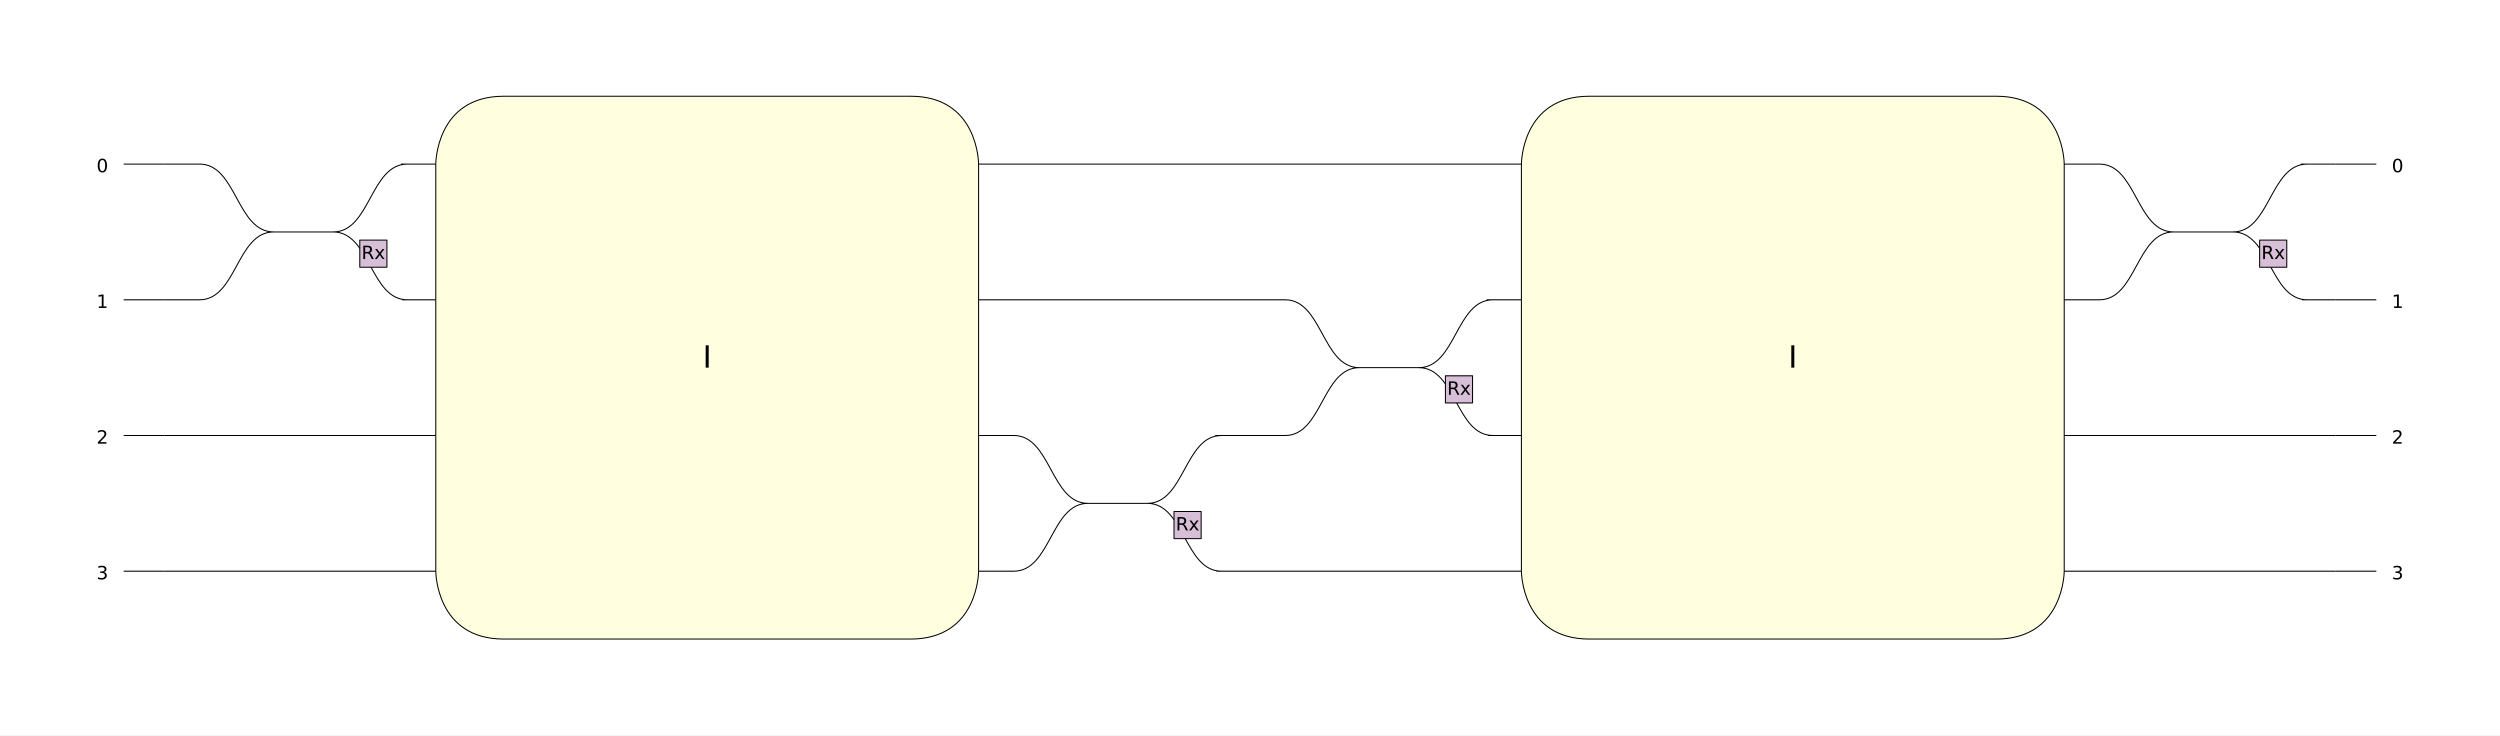
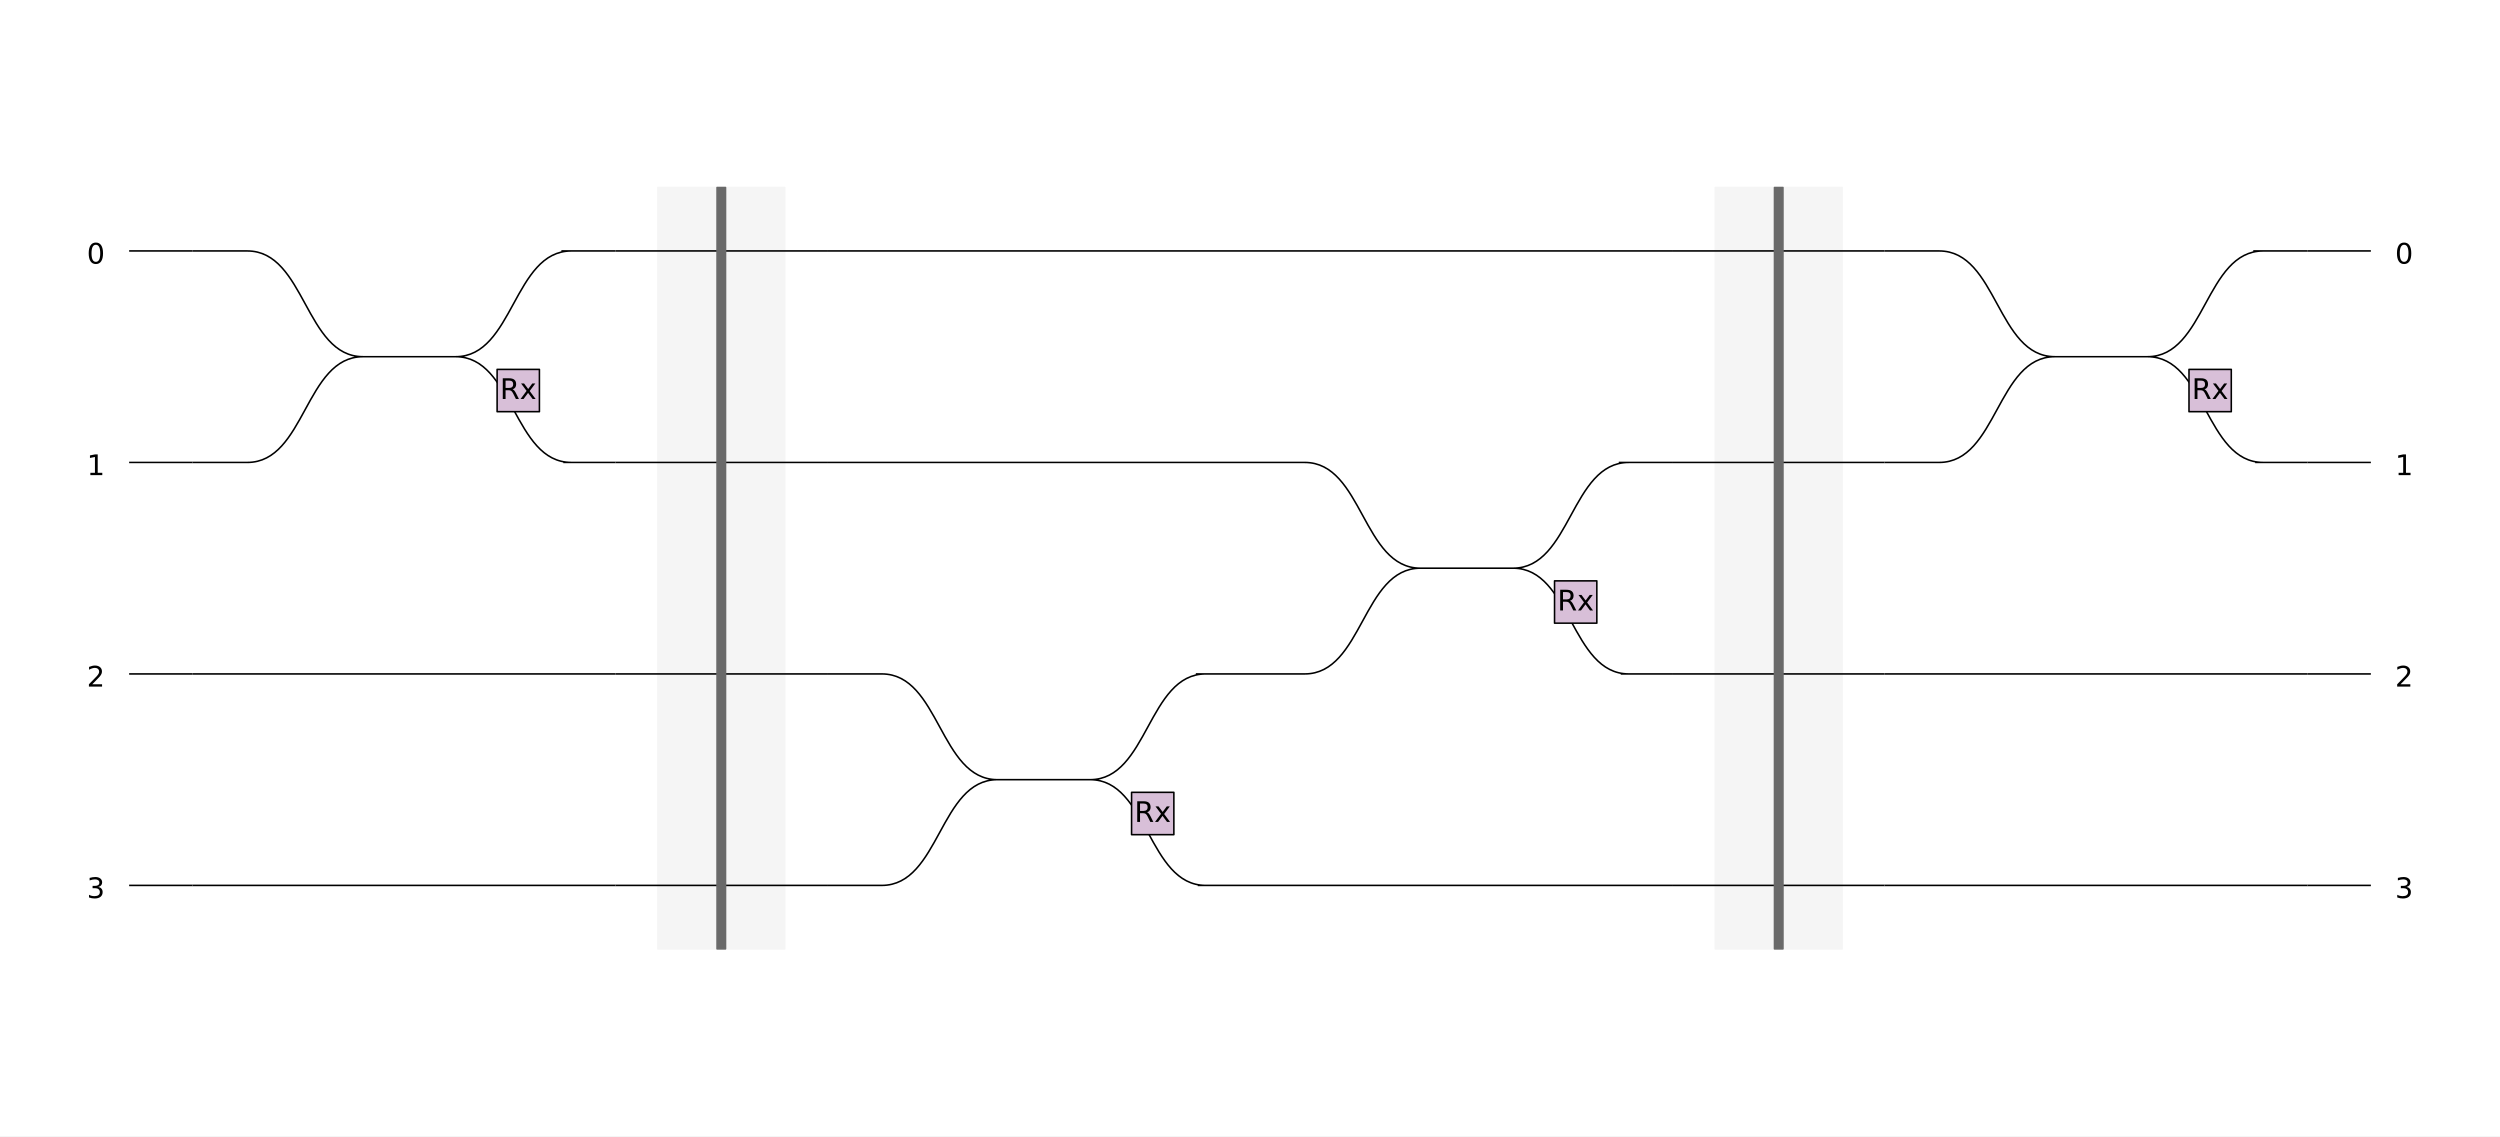
- <svg xmlns="http://www.w3.org/2000/svg" xmlns:xlink="http://www.w3.org/1999/xlink" width="2448pt" height="720pt" viewBox="0 0 2448 720" version="1.1">
+ <svg xmlns="http://www.w3.org/2000/svg" xmlns:xlink="http://www.w3.org/1999/xlink" width="1584pt" height="720pt" viewBox="0 0 1584 720" version="1.1">
  <defs>
    <style type="text/css">*{stroke-linejoin: round; stroke-linecap: butt}</style>
  </defs>
  <g id="figure_1">
    <g id="patch_1">
-       <path d="M 0 720 L 2448 720 L 2448 0 L 0 0 z " style="fill: #ffffff" />
+       <path d="M 0 720 L 1584 720 L 1584 0 L 0 0 z " style="fill: #ffffff" />
    </g>
    <g id="axes_1">
      <g id="PatchCollection_1">
-         <path d="M 121.091 160.679 L 160.955 160.679 " clip-path="url(#staticClipPath)" style="fill: none; stroke: #000000" />
-         <path d="M 121.091 293.56 L 160.955 293.56 " clip-path="url(#staticClipPath)" style="fill: none; stroke: #000000" />
-         <path d="M 121.091 426.44 L 160.955 426.44 " clip-path="url(#staticClipPath)" style="fill: none; stroke: #000000" />
-         <path d="M 121.091 559.321 L 160.955 559.321 " clip-path="url(#staticClipPath)" style="fill: none; stroke: #000000" />
-         <path d="M 195.356 160.68 C 231.791 160.68 231.627 227.119 268.062 227.119 M 268.067 227.119 C 231.627 227.119 231.791 293.559 195.355 293.559 M 268.067 227.119 L 326.228 227.119 M 326.228 227.119 C 362.668 227.119 362.504 160.68 398.939 160.68 M 326.228 227.119 C 362.668 227.119 362.504 293.559 398.939 293.559 M 160.955 160.679 L 195.504 160.679 M 195.509 293.559 L 160.955 293.559 M 393.882 293.559 L 426.716 293.559 M 392.684 160.679 L 426.716 160.679 " clip-path="url(#staticClipPath)" style="fill: none; stroke: #000000" />
-         <path d="M 352.303 235.092 L 378.879 235.092 L 378.879 261.668 L 352.303 261.668 z " clip-path="url(#staticClipPath)" style="fill: #d8bfd8; stroke: #000000" />
-         <path d="M 160.955 426.44 L 426.716 426.44 " clip-path="url(#staticClipPath)" style="fill: none; stroke: #000000" />
-         <path d="M 160.955 559.321 L 426.716 559.321 " clip-path="url(#staticClipPath)" style="fill: none; stroke: #000000" />
-         <path d="M 426.716 160.679 L 958.239 160.679 " clip-path="url(#staticClipPath)" style="fill: none; stroke: #000000" />
-         <path d="M 426.716 293.56 L 958.239 293.56 " clip-path="url(#staticClipPath)" style="fill: none; stroke: #000000" />
-         <path d="M 426.716 426.44 L 958.239 426.44 " clip-path="url(#staticClipPath)" style="fill: none; stroke: #000000" />
-         <path d="M 426.716 559.321 L 958.239 559.321 " clip-path="url(#staticClipPath)" style="fill: none; stroke: #000000" />
-         <path d="M 426.716 160.679 C 426.716 160.679 426.716 94.239 493.157 94.239 L 891.798 94.239 C 958.239 94.239 958.239 160.679 958.239 160.679 L 958.239 559.321 C 958.239 559.321 958.239 625.761 891.798 625.761 L 493.157 625.761 C 426.716 625.761 426.716 559.321 426.716 559.321 L 426.716 160.679 " clip-path="url(#staticClipPath)" style="fill: #ffffe0; stroke: #000000" />
-         <path d="M 992.639 426.441 C 1029.074 426.441 1028.911 492.881 1065.346 492.881 M 1065.351 492.881 C 1028.911 492.881 1029.074 559.32 992.639 559.32 M 1065.351 492.881 L 1123.511 492.881 M 1123.511 492.881 C 1159.952 492.881 1159.788 426.441 1196.223 426.441 M 1123.511 492.881 C 1159.952 492.881 1159.788 559.32 1196.223 559.32 M 958.239 426.44 L 992.788 426.44 M 992.793 559.32 L 958.239 559.32 M 1191.166 559.32 L 1224 559.32 M 1189.968 426.44 L 1224 426.44 " clip-path="url(#staticClipPath)" style="fill: none; stroke: #000000" />
-         <path d="M 1149.587 500.853 L 1176.163 500.853 L 1176.163 527.43 L 1149.587 527.43 z " clip-path="url(#staticClipPath)" style="fill: #d8bfd8; stroke: #000000" />
-         <path d="M 958.239 293.56 L 1224 293.56 " clip-path="url(#staticClipPath)" style="fill: none; stroke: #000000" />
-         <path d="M 1258.401 293.56 C 1294.835 293.56 1294.672 360 1331.107 360 M 1331.112 360 C 1294.672 360 1294.835 426.44 1258.4 426.44 M 1331.112 360 L 1389.273 360 M 1389.273 360 C 1425.713 360 1425.549 293.56 1461.984 293.56 M 1389.273 360 C 1425.713 360 1425.549 426.44 1461.984 426.44 M 1224 293.56 L 1258.549 293.56 M 1258.554 426.44 L 1224 426.44 M 1456.927 426.44 L 1489.761 426.44 M 1455.729 293.559 L 1489.761 293.559 " clip-path="url(#staticClipPath)" style="fill: none; stroke: #000000" />
-         <path d="M 1415.348 367.973 L 1441.924 367.973 L 1441.924 394.549 L 1415.348 394.549 z " clip-path="url(#staticClipPath)" style="fill: #d8bfd8; stroke: #000000" />
-         <path d="M 958.239 160.679 L 1489.761 160.679 " clip-path="url(#staticClipPath)" style="fill: none; stroke: #000000" />
-         <path d="M 1224 559.321 L 1489.761 559.321 " clip-path="url(#staticClipPath)" style="fill: none; stroke: #000000" />
-         <path d="M 1489.761 160.679 L 2021.284 160.679 " clip-path="url(#staticClipPath)" style="fill: none; stroke: #000000" />
-         <path d="M 1489.761 293.56 L 2021.284 293.56 " clip-path="url(#staticClipPath)" style="fill: none; stroke: #000000" />
-         <path d="M 1489.761 426.44 L 2021.284 426.44 " clip-path="url(#staticClipPath)" style="fill: none; stroke: #000000" />
-         <path d="M 1489.761 559.321 L 2021.284 559.321 " clip-path="url(#staticClipPath)" style="fill: none; stroke: #000000" />
-         <path d="M 1489.761 160.679 C 1489.761 160.679 1489.761 94.239 1556.202 94.239 L 1954.843 94.239 C 2021.284 94.239 2021.284 160.679 2021.284 160.679 L 2021.284 559.321 C 2021.284 559.321 2021.284 625.761 1954.843 625.761 L 1556.202 625.761 C 1489.761 625.761 1489.761 559.321 1489.761 559.321 L 1489.761 160.679 " clip-path="url(#staticClipPath)" style="fill: #ffffe0; stroke: #000000" />
-         <path d="M 2055.684 160.68 C 2092.119 160.68 2091.956 227.119 2128.391 227.119 M 2128.396 227.119 C 2091.955 227.119 2092.119 293.559 2055.684 293.559 M 2128.396 227.119 L 2186.556 227.119 M 2186.556 227.119 C 2222.996 227.119 2222.833 160.68 2259.268 160.68 M 2186.556 227.119 C 2222.996 227.119 2222.833 293.559 2259.268 293.559 M 2021.284 160.679 L 2055.833 160.679 M 2055.838 293.559 L 2021.284 293.559 M 2254.211 293.559 L 2287.045 293.559 M 2253.013 160.679 L 2287.045 160.679 " clip-path="url(#staticClipPath)" style="fill: none; stroke: #000000" />
-         <path d="M 2212.632 235.092 L 2239.208 235.092 L 2239.208 261.668 L 2212.632 261.668 z " clip-path="url(#staticClipPath)" style="fill: #d8bfd8; stroke: #000000" />
-         <path d="M 2021.284 426.44 L 2287.045 426.44 " clip-path="url(#staticClipPath)" style="fill: none; stroke: #000000" />
-         <path d="M 2021.284 559.321 L 2287.045 559.321 " clip-path="url(#staticClipPath)" style="fill: none; stroke: #000000" />
-         <path d="M 2287.045 160.679 L 2326.909 160.679 " clip-path="url(#staticClipPath)" style="fill: none; stroke: #000000" />
-         <path d="M 2287.045 293.56 L 2326.909 293.56 " clip-path="url(#staticClipPath)" style="fill: none; stroke: #000000" />
-         <path d="M 2287.045 426.44 L 2326.909 426.44 " clip-path="url(#staticClipPath)" style="fill: none; stroke: #000000" />
-         <path d="M 2287.045 559.321 L 2326.909 559.321 " clip-path="url(#staticClipPath)" style="fill: none; stroke: #000000" />
+         <path d="M 81.818 159.005 L 122.017 159.005 " clip-path="url(#staticClipPath)" style="fill: none; stroke: #000000" />
+         <path d="M 81.818 293.002 L 122.017 293.002 " clip-path="url(#staticClipPath)" style="fill: none; stroke: #000000" />
+         <path d="M 81.818 426.998 L 122.017 426.998 " clip-path="url(#staticClipPath)" style="fill: none; stroke: #000000" />
+         <path d="M 81.818 560.995 L 122.017 560.995 " clip-path="url(#staticClipPath)" style="fill: none; stroke: #000000" />
+         <path d="M 156.707 159.006 C 193.448 159.006 193.283 226.003 230.023 226.003 M 230.029 226.003 C 193.282 226.003 193.448 293.001 156.706 293.001 M 230.029 226.003 L 288.678 226.003 M 288.678 226.003 C 325.424 226.003 325.259 159.006 362 159.006 M 288.678 226.003 C 325.424 226.003 325.259 293.001 362 293.001 M 122.017 159.005 L 156.856 159.005 M 156.861 293.001 L 122.017 293.001 M 356.901 293.001 L 390.01 293.001 M 355.692 159.005 L 390.01 159.005 " clip-path="url(#staticClipPath)" style="fill: none; stroke: #000000" />
+         <path d="M 314.972 234.043 L 341.772 234.043 L 341.772 260.843 L 314.972 260.843 z " clip-path="url(#staticClipPath)" style="fill: #d8bfd8; stroke: #000000" />
+         <path d="M 122.017 426.998 L 390.01 426.998 " clip-path="url(#staticClipPath)" style="fill: none; stroke: #000000" />
+         <path d="M 122.017 560.995 L 390.01 560.995 " clip-path="url(#staticClipPath)" style="fill: none; stroke: #000000" />
+         <path d="M 416.81 118.806 L 497.208 118.806 L 497.208 601.194 L 416.81 601.194 z " clip-path="url(#staticClipPath)" style="fill: #f5f5f5; stroke: #f5f5f5" />
+         <path d="M 390.01 159.005 L 524.007 159.005 " clip-path="url(#staticClipPath)" style="fill: none; stroke: #000000" />
+         <path d="M 390.01 293.002 L 524.007 293.002 " clip-path="url(#staticClipPath)" style="fill: none; stroke: #000000" />
+         <path d="M 390.01 426.998 L 524.007 426.998 " clip-path="url(#staticClipPath)" style="fill: none; stroke: #000000" />
+         <path d="M 390.01 560.995 L 524.007 560.995 " clip-path="url(#staticClipPath)" style="fill: none; stroke: #000000" />
+         <path d="M 454.329 118.806 L 459.689 118.806 L 459.689 601.194 L 454.329 601.194 z " clip-path="url(#staticClipPath)" style="fill: #696969; stroke: #696969" />
+         <path d="M 558.696 426.999 C 595.437 426.999 595.272 493.997 632.013 493.997 M 632.018 493.997 C 595.272 493.997 595.437 560.994 558.696 560.994 M 632.018 493.997 L 690.668 493.997 M 690.668 493.997 C 727.414 493.997 727.249 426.999 763.99 426.999 M 690.668 493.997 C 727.414 493.997 727.249 560.994 763.99 560.994 M 524.007 426.998 L 558.846 426.998 M 558.851 560.994 L 524.007 560.994 M 758.89 560.994 L 792 560.994 M 757.682 426.998 L 792 426.998 " clip-path="url(#staticClipPath)" style="fill: none; stroke: #000000" />
+         <path d="M 716.962 502.036 L 743.761 502.036 L 743.761 528.836 L 716.962 528.836 z " clip-path="url(#staticClipPath)" style="fill: #d8bfd8; stroke: #000000" />
+         <path d="M 524.007 293.002 L 792 293.002 " clip-path="url(#staticClipPath)" style="fill: none; stroke: #000000" />
+         <path d="M 826.69 293.002 C 863.43 293.002 863.266 360 900.006 360 M 900.011 360 C 863.265 360 863.43 426.998 826.689 426.998 M 900.011 360 L 958.661 360 M 958.661 360 C 995.407 360 995.242 293.002 1031.983 293.002 M 958.661 360 C 995.407 360 995.242 426.998 1031.983 426.998 M 792 293.002 L 826.839 293.002 M 826.844 426.998 L 792 426.998 M 1026.883 426.998 L 1059.993 426.998 M 1025.675 293.001 L 1059.993 293.001 " clip-path="url(#staticClipPath)" style="fill: none; stroke: #000000" />
+         <path d="M 984.955 368.04 L 1011.754 368.04 L 1011.754 394.839 L 984.955 394.839 z " clip-path="url(#staticClipPath)" style="fill: #d8bfd8; stroke: #000000" />
+         <path d="M 524.007 159.005 L 1059.993 159.005 " clip-path="url(#staticClipPath)" style="fill: none; stroke: #000000" />
+         <path d="M 792 560.995 L 1059.993 560.995 " clip-path="url(#staticClipPath)" style="fill: none; stroke: #000000" />
+         <path d="M 1086.792 118.806 L 1167.19 118.806 L 1167.19 601.194 L 1086.792 601.194 z " clip-path="url(#staticClipPath)" style="fill: #f5f5f5; stroke: #f5f5f5" />
+         <path d="M 1059.993 159.005 L 1193.99 159.005 " clip-path="url(#staticClipPath)" style="fill: none; stroke: #000000" />
+         <path d="M 1059.993 293.002 L 1193.99 293.002 " clip-path="url(#staticClipPath)" style="fill: none; stroke: #000000" />
+         <path d="M 1059.993 426.998 L 1193.99 426.998 " clip-path="url(#staticClipPath)" style="fill: none; stroke: #000000" />
+         <path d="M 1059.993 560.995 L 1193.99 560.995 " clip-path="url(#staticClipPath)" style="fill: none; stroke: #000000" />
+         <path d="M 1124.311 118.806 L 1129.671 118.806 L 1129.671 601.194 L 1124.311 601.194 z " clip-path="url(#staticClipPath)" style="fill: #696969; stroke: #696969" />
+         <path d="M 1228.679 159.006 C 1265.42 159.006 1265.255 226.003 1301.996 226.003 M 1302.001 226.003 C 1265.255 226.003 1265.42 293.001 1228.679 293.001 M 1302.001 226.003 L 1360.65 226.003 M 1360.65 226.003 C 1397.397 226.003 1397.231 159.006 1433.972 159.006 M 1360.65 226.003 C 1397.397 226.003 1397.231 293.001 1433.972 293.001 M 1193.99 159.005 L 1228.829 159.005 M 1228.834 293.001 L 1193.99 293.001 M 1428.873 293.001 L 1461.983 293.001 M 1427.665 159.005 L 1461.983 159.005 " clip-path="url(#staticClipPath)" style="fill: none; stroke: #000000" />
+         <path d="M 1386.945 234.043 L 1413.744 234.043 L 1413.744 260.843 L 1386.945 260.843 z " clip-path="url(#staticClipPath)" style="fill: #d8bfd8; stroke: #000000" />
+         <path d="M 1193.99 426.998 L 1461.983 426.998 " clip-path="url(#staticClipPath)" style="fill: none; stroke: #000000" />
+         <path d="M 1193.99 560.995 L 1461.983 560.995 " clip-path="url(#staticClipPath)" style="fill: none; stroke: #000000" />
+         <path d="M 1461.983 159.005 L 1502.182 159.005 " clip-path="url(#staticClipPath)" style="fill: none; stroke: #000000" />
+         <path d="M 1461.983 293.002 L 1502.182 293.002 " clip-path="url(#staticClipPath)" style="fill: none; stroke: #000000" />
+         <path d="M 1461.983 426.998 L 1502.182 426.998 " clip-path="url(#staticClipPath)" style="fill: none; stroke: #000000" />
+         <path d="M 1461.983 560.995 L 1502.182 560.995 " clip-path="url(#staticClipPath)" style="fill: none; stroke: #000000" />
      </g>
      <g id="text_1">
-         <g transform="translate(354.0108 253.6955) scale(0.18 -0.18)">
+         <g transform="translate(316.7914 252.8027) scale(0.18 -0.18)">
          <defs>
            <path id="DejaVuSans-52" d="M 2841 2188 Q 3044 2119 3236 1894 Q 3428 1669 3622 1275 L 4263 0 L 3584 0 L 2988 1197 Q 2756 1666 2539 1819 Q 2322 1972 1947 1972 L 1259 1972 L 1259 0 L 628 0 L 628 4666 L 2053 4666 Q 2853 4666 3247 4331 Q 3641 3997 3641 3322 Q 3641 2881 3436 2590 Q 3231 2300 2841 2188 z M 1259 4147 L 1259 2491 L 2053 2491 Q 2509 2491 2742 2702 Q 2975 2913 2975 3322 Q 2975 3731 2742 3939 Q 2509 4147 2053 4147 L 1259 4147 z " transform="scale(0.015625)" />
            <path id="DejaVuSans-78" d="M 3513 3500 L 2247 1797 L 3578 0 L 2900 0 L 1881 1375 L 863 0 L 184 0 L 1544 1831 L 300 3500 L 978 3500 L 1906 2253 L 2834 3500 L 3513 3500 z " transform="scale(0.015625)" />
          </defs>
          <use xlink:href="#DejaVuSans-52" />
          <use xlink:href="#DejaVuSans-78" x="69.482" />
        </g>
      </g>
      <g id="text_2">
-         <g transform="translate(688.0525 360) scale(0.3 -0.3)">
-           <defs>
-             <path id="DejaVuSans-49" d="M 628 4666 L 1259 4666 L 1259 0 L 628 0 L 628 4666 z " transform="scale(0.015625)" />
-           </defs>
-           <use xlink:href="#DejaVuSans-49" />
+         <g transform="translate(718.7811 520.7959) scale(0.18 -0.18)">
+           <use xlink:href="#DejaVuSans-52" />
+           <use xlink:href="#DejaVuSans-78" x="69.482" />
        </g>
      </g>
      <g id="text_3">
-         <g transform="translate(1151.294 519.4567) scale(0.18 -0.18)">
+         <g transform="translate(986.7742 386.7993) scale(0.18 -0.18)">
          <use xlink:href="#DejaVuSans-52" />
          <use xlink:href="#DejaVuSans-78" x="69.482" />
        </g>
      </g>
      <g id="text_4">
-         <g transform="translate(1417.056 386.5761) scale(0.18 -0.18)">
+         <g transform="translate(1388.764 252.8027) scale(0.18 -0.18)">
          <use xlink:href="#DejaVuSans-52" />
          <use xlink:href="#DejaVuSans-78" x="69.482" />
        </g>
      </g>
      <g id="text_5">
-         <g transform="translate(1751.097 360) scale(0.3 -0.3)">
-           <use xlink:href="#DejaVuSans-49" />
-         </g>
-       </g>
-       <g id="text_6">
-         <g transform="translate(2214.339 253.6955) scale(0.18 -0.18)">
-           <use xlink:href="#DejaVuSans-52" />
-           <use xlink:href="#DejaVuSans-78" x="69.482" />
-         </g>
-       </g>
-       <g id="text_7">
-         <g transform="translate(2342.033 168.6519) scale(0.18 -0.18)">
+         <g transform="translate(1517.529 167.0449) scale(0.18 -0.18)">
          <defs>
            <path id="DejaVuSans-30" d="M 2034 4250 Q 1547 4250 1301 3770 Q 1056 3291 1056 2328 Q 1056 1369 1301 889 Q 1547 409 2034 409 Q 2525 409 2770 889 Q 3016 1369 3016 2328 Q 3016 3291 2770 3770 Q 2525 4250 2034 4250 z M 2034 4750 Q 2819 4750 3233 4129 Q 3647 3509 3647 2328 Q 3647 1150 3233 529 Q 2819 -91 2034 -91 Q 1250 -91 836 529 Q 422 1150 422 2328 Q 422 3509 836 4129 Q 1250 4750 2034 4750 z " transform="scale(0.015625)" />
          </defs>
          <use xlink:href="#DejaVuSans-30" />
        </g>
      </g>
-       <g id="text_8">
-         <g transform="translate(2342.033 301.5325) scale(0.18 -0.18)">
+       <g id="text_6">
+         <g transform="translate(1517.529 301.0415) scale(0.18 -0.18)">
          <defs>
            <path id="DejaVuSans-31" d="M 794 531 L 1825 531 L 1825 4091 L 703 3866 L 703 4441 L 1819 4666 L 2450 4666 L 2450 531 L 3481 531 L 3481 0 L 794 0 L 794 531 z " transform="scale(0.015625)" />
          </defs>
          <use xlink:href="#DejaVuSans-31" />
        </g>
      </g>
-       <g id="text_9">
-         <g transform="translate(2342.033 434.4131) scale(0.18 -0.18)">
+       <g id="text_7">
+         <g transform="translate(1517.529 435.0381) scale(0.18 -0.18)">
          <defs>
            <path id="DejaVuSans-32" d="M 1228 531 L 3431 531 L 3431 0 L 469 0 L 469 531 Q 828 903 1448 1529 Q 2069 2156 2228 2338 Q 2531 2678 2651 2914 Q 2772 3150 2772 3378 Q 2772 3750 2511 3984 Q 2250 4219 1831 4219 Q 1534 4219 1204 4116 Q 875 4013 500 3803 L 500 4441 Q 881 4594 1212 4672 Q 1544 4750 1819 4750 Q 2544 4750 2975 4387 Q 3406 4025 3406 3419 Q 3406 3131 3298 2873 Q 3191 2616 2906 2266 Q 2828 2175 2409 1742 Q 1991 1309 1228 531 z " transform="scale(0.015625)" />
          </defs>
          <use xlink:href="#DejaVuSans-32" />
        </g>
      </g>
-       <g id="text_10">
-         <g transform="translate(2342.033 567.2938) scale(0.18 -0.18)">
+       <g id="text_8">
+         <g transform="translate(1517.529 569.0346) scale(0.18 -0.18)">
          <defs>
            <path id="DejaVuSans-33" d="M 2597 2516 Q 3050 2419 3304 2112 Q 3559 1806 3559 1356 Q 3559 666 3084 287 Q 2609 -91 1734 -91 Q 1441 -91 1130 -33 Q 819 25 488 141 L 488 750 Q 750 597 1062 519 Q 1375 441 1716 441 Q 2309 441 2620 675 Q 2931 909 2931 1356 Q 2931 1769 2642 2001 Q 2353 2234 1838 2234 L 1294 2234 L 1294 2753 L 1863 2753 Q 2328 2753 2575 2939 Q 2822 3125 2822 3475 Q 2822 3834 2567 4026 Q 2313 4219 1838 4219 Q 1578 4219 1281 4162 Q 984 4106 628 3988 L 628 4550 Q 988 4650 1302 4700 Q 1616 4750 1894 4750 Q 2613 4750 3031 4423 Q 3450 4097 3450 3541 Q 3450 3153 3228 2886 Q 3006 2619 2597 2516 z " transform="scale(0.015625)" />
          </defs>
          <use xlink:href="#DejaVuSans-33" />
        </g>
      </g>
-       <g id="text_11">
-         <g transform="translate(94.51479 168.6519) scale(0.18 -0.18)">
+       <g id="text_9">
+         <g transform="translate(55.01887 167.0449) scale(0.18 -0.18)">
          <use xlink:href="#DejaVuSans-30" />
        </g>
      </g>
-       <g id="text_12">
-         <g transform="translate(94.51479 301.5325) scale(0.18 -0.18)">
+       <g id="text_10">
+         <g transform="translate(55.01887 301.0415) scale(0.18 -0.18)">
          <use xlink:href="#DejaVuSans-31" />
        </g>
      </g>
-       <g id="text_13">
-         <g transform="translate(94.51479 434.4131) scale(0.18 -0.18)">
+       <g id="text_11">
+         <g transform="translate(55.01887 435.0381) scale(0.18 -0.18)">
          <use xlink:href="#DejaVuSans-32" />
        </g>
      </g>
-       <g id="text_14">
-         <g transform="translate(94.51479 567.2938) scale(0.18 -0.18)">
+       <g id="text_12">
+         <g transform="translate(55.01887 569.0346) scale(0.18 -0.18)">
          <use xlink:href="#DejaVuSans-33" />
        </g>
      </g>
    </g>
  </g>
  <defs>
    <clipPath id="staticClipPath">
-       <rect x="10.8" y="10.8" width="2426.4" height="698.4" />
+       <rect x="10.8" y="10.8" width="1562.4" height="698.4" />
    </clipPath>
  </defs>
</svg>
